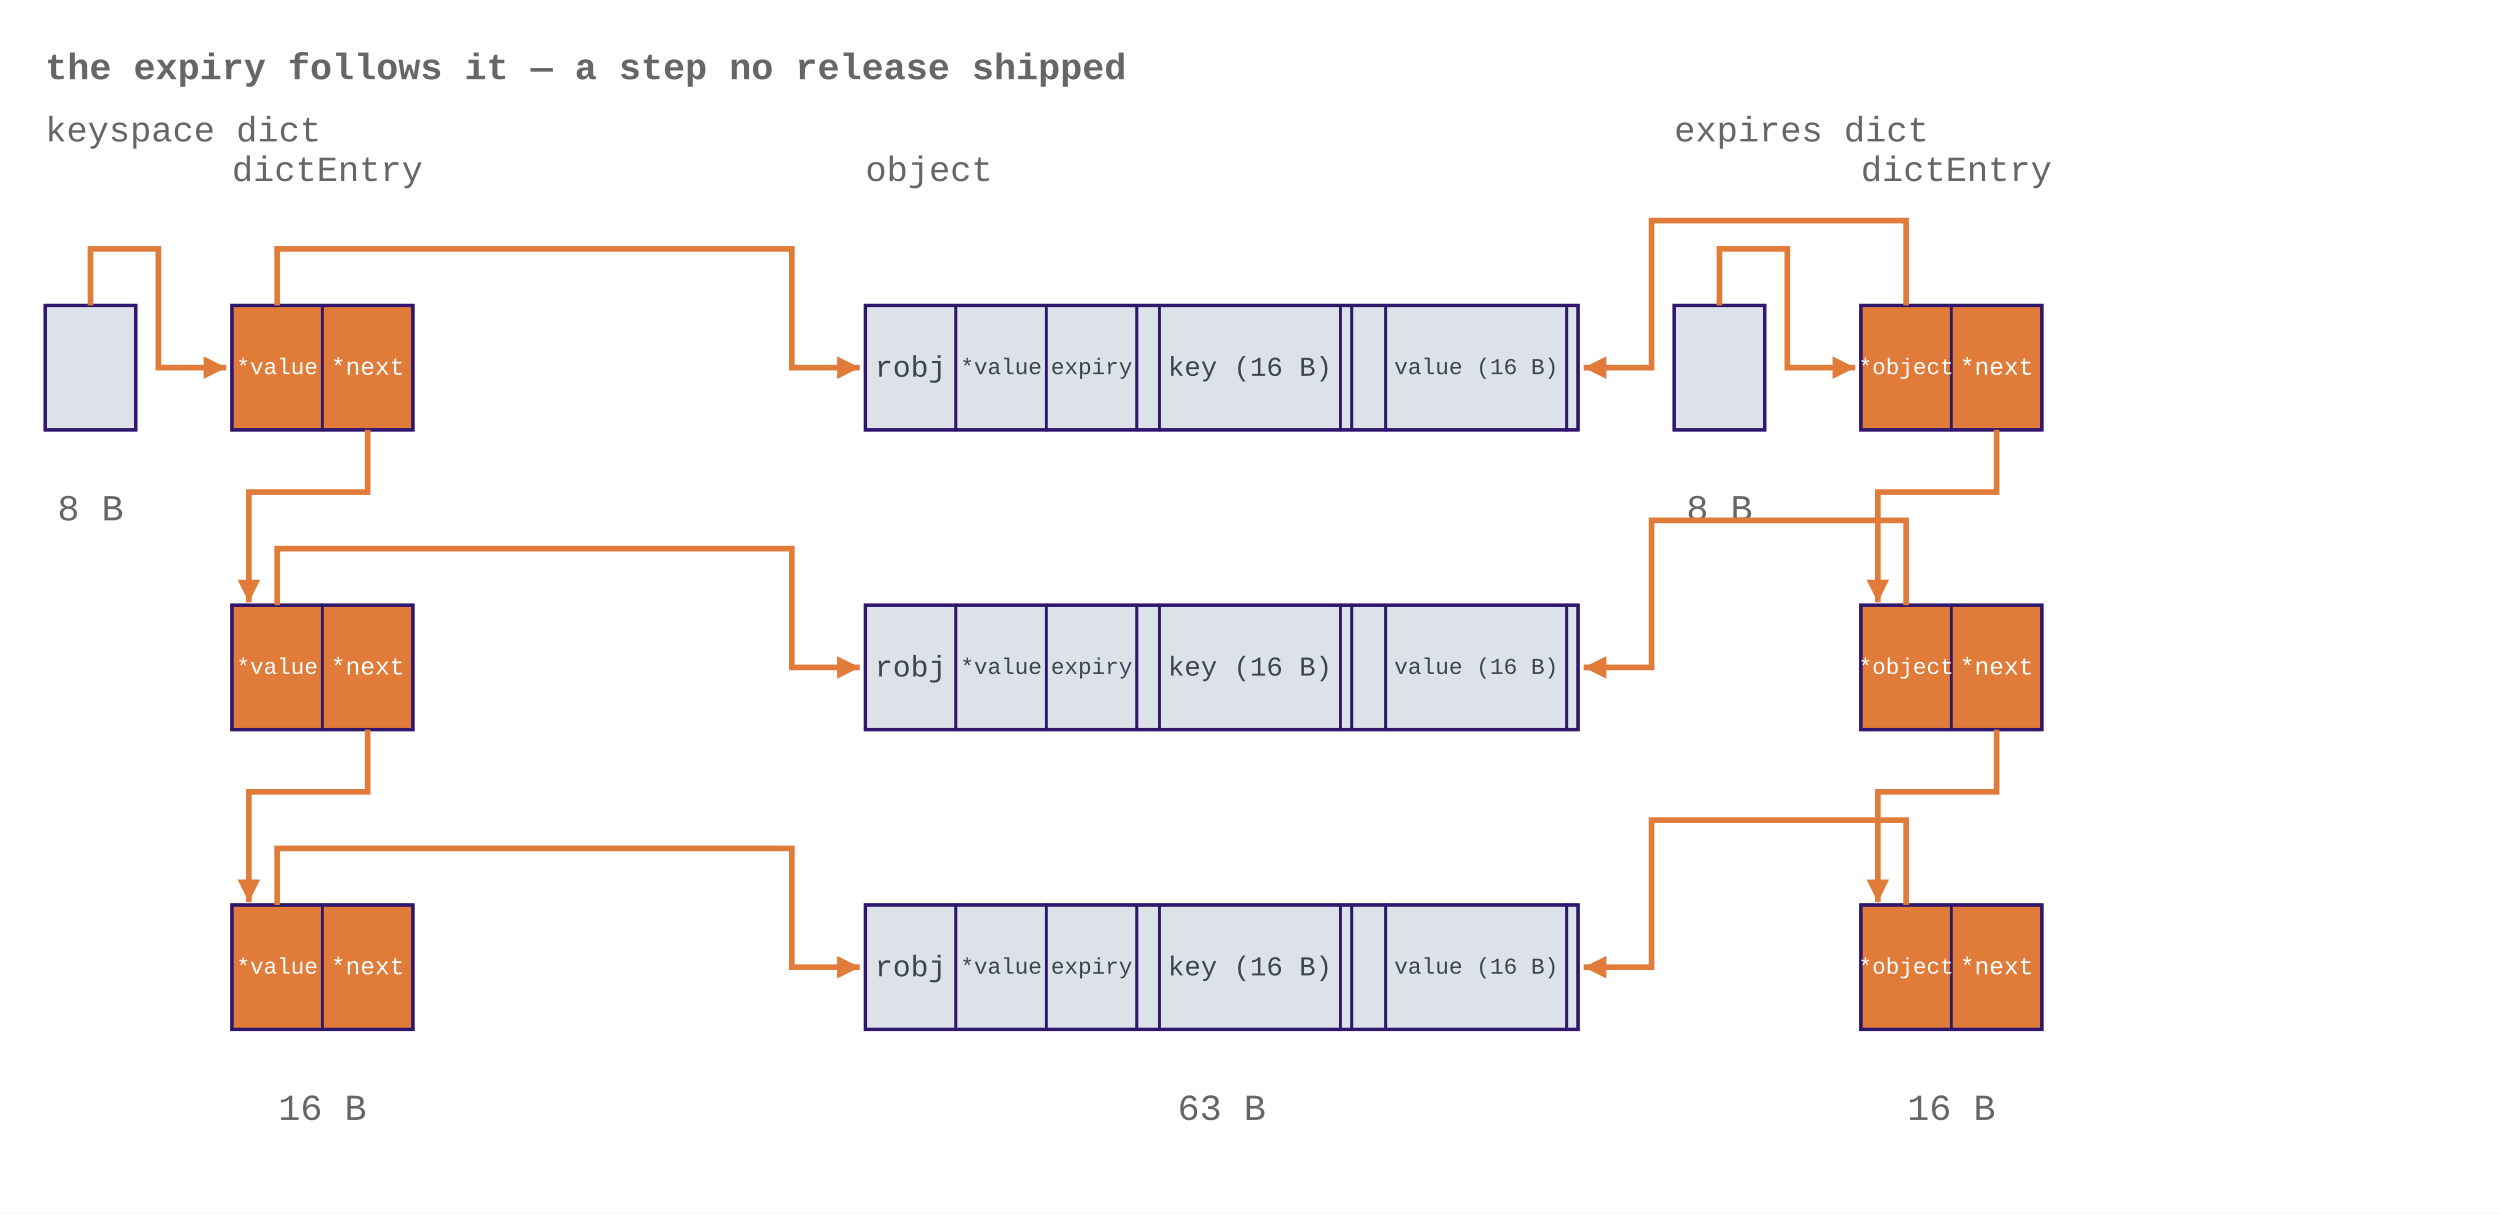
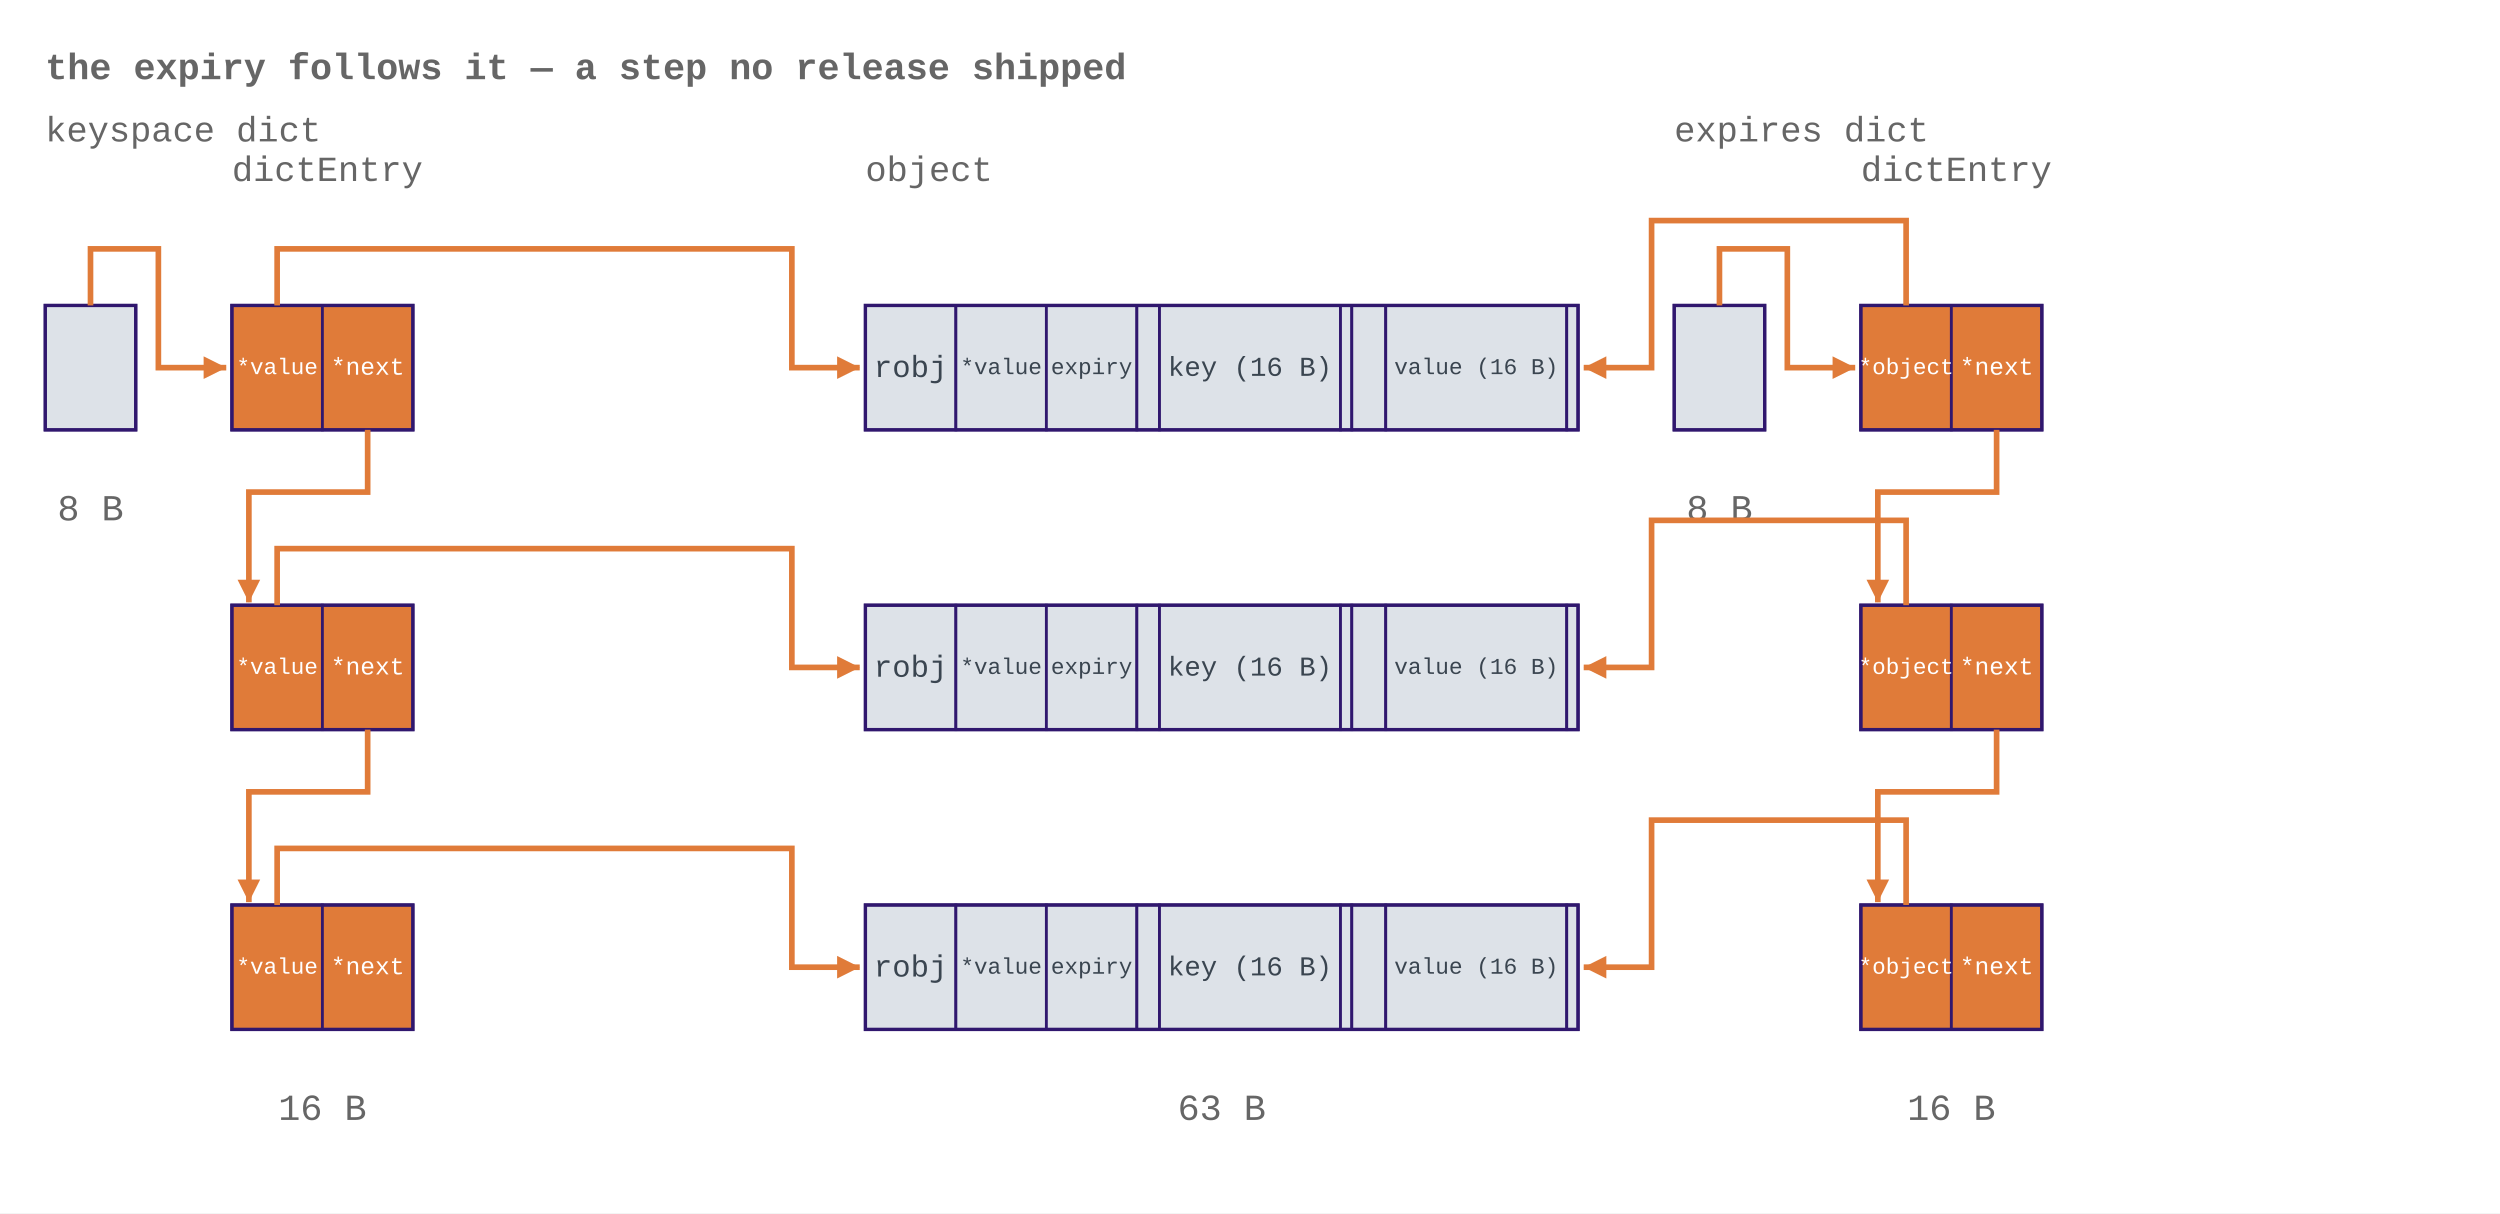
<svg xmlns="http://www.w3.org/2000/svg" width="884" viewBox="0 0 884 429" font-family="'Fira Mono', Consolas, Menlo, Monaco, 'Courier New', monospace">
  <defs>
    <defs>
      <pattern id="fd-hatch" width="6" height="6" patternTransform="rotate(45)" patternUnits="userSpaceOnUse">
        <rect class="fd-hatch-background" fill="#f5f7f7" width="6" height="6" />
        <line class="fd-hatch-lines" stroke="#b9c2cc" stroke-width="1.5" x1="0" y1="0" x2="0" y2="6" />
      </pattern>
    </defs>
    <marker id="arrowhead" markerWidth="8" markerHeight="8" refX="7" refY="4" orient="auto">
      <path d="M0,0 L8,4 L0,8 z" fill="#e07b39" />
    </marker>
  </defs>
  <rect width="884" height="429" fill="#ffffff" />
  <text x="16.0" y="28.0" font-family="'Fira Mono', Consolas, Menlo, Monaco, 'Courier New', monospace" font-size="13" font-weight="bold" fill="#666666" text-anchor="start">the expiry follows it — a step no release shipped</text>
  <g transform="translate(16.00 108.00)">
    <rect class="fd-role-overhead" fill="#dde2e8" stroke="#30176e" stroke-width="1" x="0.0" y="0.0" width="32.0" height="44" rx="0" />
  </g>
  <rect x="16.0" y="108.0" width="32.0" height="44.0" fill="none" stroke="#30176e" stroke-width="1.2" />
  <text x="32.0" y="184.0" font-family="'Fira Mono', Consolas, Menlo, Monaco, 'Courier New', monospace" font-size="13" font-weight="normal" fill="#666666" text-anchor="middle">8 B</text>
  <path d="M32.0,108.0 L32.0,88.0 L56.0,88.0 L56.0,130.0 L80.0,130.0" stroke="#e07b39" stroke-width="2" fill="none" />
  <polygon points="80.0,130.0 72.0,126.0 72.0,134.0" fill="#e07b39" />
  <g transform="translate(592.00 108.00)">
    <rect class="fd-role-overhead" fill="#dde2e8" stroke="#30176e" stroke-width="1" x="0.0" y="0.0" width="32.0" height="44" rx="0" />
  </g>
  <rect x="592.0" y="108.0" width="32.0" height="44.0" fill="none" stroke="#30176e" stroke-width="1.2" />
  <text x="608.0" y="184.0" font-family="'Fira Mono', Consolas, Menlo, Monaco, 'Courier New', monospace" font-size="13" font-weight="normal" fill="#666666" text-anchor="middle">8 B</text>
  <path d="M608.0,108.0 L608.0,88.0 L632.0,88.0 L632.0,130.0 L656.0,130.0" stroke="#e07b39" stroke-width="2" fill="none" />
  <polygon points="656.0,130.0 648.0,126.0 648.0,134.0" fill="#e07b39" />
  <g transform="translate(82.00 108.00)">
    <rect class="fd-role-pointer" fill="#e07b39" stroke="#30176e" stroke-width="1" x="0.0" y="0.0" width="32.0" height="44" rx="0" />
    <rect class="fd-role-pointer" fill="#e07b39" stroke="#30176e" stroke-width="1" x="32.0" y="0.0" width="32.0" height="44" rx="0" />
  </g>
  <rect x="82.0" y="108.0" width="64.0" height="44.0" fill="none" stroke="#30176e" stroke-width="1.2" />
  <text x="98.0" y="132.3" font-family="'Fira Mono', Consolas, Menlo, Monaco, 'Courier New', monospace" font-size="8.0" font-weight="normal" fill="#ffffff" text-anchor="middle">*value</text>
  <text x="130.0" y="132.5" font-family="'Fira Mono', Consolas, Menlo, Monaco, 'Courier New', monospace" font-size="8.667" font-weight="normal" fill="#ffffff" text-anchor="middle">*next</text>
  <g transform="translate(306.00 108.00)">
    <rect class="fd-role-overhead" fill="#dde2e8" stroke="#30176e" stroke-width="1" x="0.0" y="0.0" width="32.0" height="44" rx="0" />
    <rect class="fd-role-overhead" fill="#dde2e8" stroke="#30176e" stroke-width="1" x="32.0" y="0.0" width="32.0" height="44" rx="0" />
    <rect class="fd-role-overhead" fill="#dde2e8" stroke="#30176e" stroke-width="1" x="64.0" y="0.0" width="32.0" height="44" rx="0" />
    <rect class="fd-role-overhead" fill="#dde2e8" stroke="#30176e" stroke-width="1" x="96.0" y="0.0" width="8.0" height="44" rx="0" />
    <rect class="fd-role-overhead" fill="#dde2e8" stroke="#30176e" stroke-width="1" x="104.0" y="0.0" width="64.0" height="44" rx="0" />
    <rect class="fd-role-overhead" fill="#dde2e8" stroke="#30176e" stroke-width="1" x="168.0" y="0.0" width="4.0" height="44" rx="0" />
    <rect class="fd-role-overhead" fill="#dde2e8" stroke="#30176e" stroke-width="1" x="172.0" y="0.0" width="12.0" height="44" rx="0" />
    <rect class="fd-role-overhead" fill="#dde2e8" stroke="#30176e" stroke-width="1" x="184.0" y="0.0" width="64.0" height="44" rx="0" />
    <rect class="fd-role-overhead" fill="#dde2e8" stroke="#30176e" stroke-width="1" x="248.0" y="0.0" width="4.0" height="44" rx="0" />
  </g>
  <rect x="306.0" y="108.0" width="252.0" height="44.0" fill="none" stroke="#30176e" stroke-width="1.2" />
-   <text x="322.0" y="133.2" font-family="'Fira Mono', Consolas, Menlo, Monaco, 'Courier New', monospace" font-size="10.5" font-weight="normal" fill="#3a4550" text-anchor="middle">robj</text>
+   <text x="322.0" y="133.3" font-family="'Fira Mono', Consolas, Menlo, Monaco, 'Courier New', monospace" font-size="10.833" font-weight="normal" fill="#3a4550" text-anchor="middle">robj</text>
  <text x="354.0" y="132.3" font-family="'Fira Mono', Consolas, Menlo, Monaco, 'Courier New', monospace" font-size="8.0" font-weight="normal" fill="#3a4550" text-anchor="middle">*value</text>
  <text x="386.0" y="132.3" font-family="'Fira Mono', Consolas, Menlo, Monaco, 'Courier New', monospace" font-size="8.0" font-weight="normal" fill="#3a4550" text-anchor="middle">expiry</text>
  <text x="442.0" y="132.9" font-family="'Fira Mono', Consolas, Menlo, Monaco, 'Courier New', monospace" font-size="9.667" font-weight="normal" fill="#3a4550" text-anchor="middle">key (16 B)</text>
  <text x="522.0" y="132.3" font-family="'Fira Mono', Consolas, Menlo, Monaco, 'Courier New', monospace" font-size="8.056" font-weight="normal" fill="#3a4550" text-anchor="middle">value (16 B)</text>
  <g transform="translate(658.00 108.00)">
    <rect class="fd-role-pointer" fill="#e07b39" stroke="#30176e" stroke-width="1" x="0.0" y="0.0" width="32.0" height="44" rx="0" />
    <rect class="fd-role-pointer" fill="#e07b39" stroke="#30176e" stroke-width="1" x="32.0" y="0.0" width="32.0" height="44" rx="0" />
  </g>
  <rect x="658.0" y="108.0" width="64.0" height="44.0" fill="none" stroke="#30176e" stroke-width="1.2" />
  <text x="674.0" y="132.3" font-family="'Fira Mono', Consolas, Menlo, Monaco, 'Courier New', monospace" font-size="8.0" font-weight="normal" fill="#ffffff" text-anchor="middle">*object</text>
  <text x="706.0" y="132.5" font-family="'Fira Mono', Consolas, Menlo, Monaco, 'Courier New', monospace" font-size="8.667" font-weight="normal" fill="#ffffff" text-anchor="middle">*next</text>
  <path d="M98.0,108.0 L98.0,88.0 L280.0,88.0 L280.0,130.0 L304.0,130.0" stroke="#e07b39" stroke-width="2" fill="none" />
  <polygon points="304.0,130.0 296.0,126.0 296.0,134.0" fill="#e07b39" />
  <path d="M674.0,108.0 L674.0,78.0 L584.0,78.0 L584.0,130.0 L560.0,130.0" stroke="#e07b39" stroke-width="2" fill="none" />
  <polygon points="560.0,130.0 568.0,126.0 568.0,134.0" fill="#e07b39" />
  <path d="M130.0,152.0 L130.0,174.0 L88.0,174.0 L88.0,213.0" stroke="#e07b39" stroke-width="2" fill="none" />
  <polygon points="88.0,213.0 84.0,205.0 92.0,205.0" fill="#e07b39" />
  <path d="M706.0,152.0 L706.0,174.0 L664.0,174.0 L664.0,213.0" stroke="#e07b39" stroke-width="2" fill="none" />
  <polygon points="664.0,213.0 660.0,205.0 668.0,205.0" fill="#e07b39" />
  <g transform="translate(82.00 214.00)">
    <rect class="fd-role-pointer" fill="#e07b39" stroke="#30176e" stroke-width="1" x="0.0" y="0.0" width="32.0" height="44" rx="0" />
    <rect class="fd-role-pointer" fill="#e07b39" stroke="#30176e" stroke-width="1" x="32.0" y="0.0" width="32.0" height="44" rx="0" />
  </g>
  <rect x="82.0" y="214.0" width="64.0" height="44.0" fill="none" stroke="#30176e" stroke-width="1.2" />
  <text x="98.0" y="238.3" font-family="'Fira Mono', Consolas, Menlo, Monaco, 'Courier New', monospace" font-size="8.0" font-weight="normal" fill="#ffffff" text-anchor="middle">*value</text>
  <text x="130.0" y="238.5" font-family="'Fira Mono', Consolas, Menlo, Monaco, 'Courier New', monospace" font-size="8.667" font-weight="normal" fill="#ffffff" text-anchor="middle">*next</text>
  <g transform="translate(306.00 214.00)">
    <rect class="fd-role-overhead" fill="#dde2e8" stroke="#30176e" stroke-width="1" x="0.0" y="0.0" width="32.0" height="44" rx="0" />
    <rect class="fd-role-overhead" fill="#dde2e8" stroke="#30176e" stroke-width="1" x="32.0" y="0.0" width="32.0" height="44" rx="0" />
    <rect class="fd-role-overhead" fill="#dde2e8" stroke="#30176e" stroke-width="1" x="64.0" y="0.0" width="32.0" height="44" rx="0" />
    <rect class="fd-role-overhead" fill="#dde2e8" stroke="#30176e" stroke-width="1" x="96.0" y="0.0" width="8.0" height="44" rx="0" />
    <rect class="fd-role-overhead" fill="#dde2e8" stroke="#30176e" stroke-width="1" x="104.0" y="0.0" width="64.0" height="44" rx="0" />
    <rect class="fd-role-overhead" fill="#dde2e8" stroke="#30176e" stroke-width="1" x="168.0" y="0.0" width="4.0" height="44" rx="0" />
    <rect class="fd-role-overhead" fill="#dde2e8" stroke="#30176e" stroke-width="1" x="172.0" y="0.0" width="12.0" height="44" rx="0" />
    <rect class="fd-role-overhead" fill="#dde2e8" stroke="#30176e" stroke-width="1" x="184.0" y="0.0" width="64.0" height="44" rx="0" />
    <rect class="fd-role-overhead" fill="#dde2e8" stroke="#30176e" stroke-width="1" x="248.0" y="0.0" width="4.0" height="44" rx="0" />
  </g>
  <rect x="306.0" y="214.0" width="252.0" height="44.0" fill="none" stroke="#30176e" stroke-width="1.2" />
-   <text x="322.0" y="239.2" font-family="'Fira Mono', Consolas, Menlo, Monaco, 'Courier New', monospace" font-size="10.5" font-weight="normal" fill="#3a4550" text-anchor="middle">robj</text>
+   <text x="322.0" y="239.3" font-family="'Fira Mono', Consolas, Menlo, Monaco, 'Courier New', monospace" font-size="10.833" font-weight="normal" fill="#3a4550" text-anchor="middle">robj</text>
  <text x="354.0" y="238.3" font-family="'Fira Mono', Consolas, Menlo, Monaco, 'Courier New', monospace" font-size="8.0" font-weight="normal" fill="#3a4550" text-anchor="middle">*value</text>
  <text x="386.0" y="238.3" font-family="'Fira Mono', Consolas, Menlo, Monaco, 'Courier New', monospace" font-size="8.0" font-weight="normal" fill="#3a4550" text-anchor="middle">expiry</text>
  <text x="442.0" y="238.9" font-family="'Fira Mono', Consolas, Menlo, Monaco, 'Courier New', monospace" font-size="9.667" font-weight="normal" fill="#3a4550" text-anchor="middle">key (16 B)</text>
  <text x="522.0" y="238.3" font-family="'Fira Mono', Consolas, Menlo, Monaco, 'Courier New', monospace" font-size="8.056" font-weight="normal" fill="#3a4550" text-anchor="middle">value (16 B)</text>
  <g transform="translate(658.00 214.00)">
    <rect class="fd-role-pointer" fill="#e07b39" stroke="#30176e" stroke-width="1" x="0.0" y="0.0" width="32.0" height="44" rx="0" />
    <rect class="fd-role-pointer" fill="#e07b39" stroke="#30176e" stroke-width="1" x="32.0" y="0.0" width="32.0" height="44" rx="0" />
  </g>
  <rect x="658.0" y="214.0" width="64.0" height="44.0" fill="none" stroke="#30176e" stroke-width="1.2" />
  <text x="674.0" y="238.3" font-family="'Fira Mono', Consolas, Menlo, Monaco, 'Courier New', monospace" font-size="8.0" font-weight="normal" fill="#ffffff" text-anchor="middle">*object</text>
  <text x="706.0" y="238.5" font-family="'Fira Mono', Consolas, Menlo, Monaco, 'Courier New', monospace" font-size="8.667" font-weight="normal" fill="#ffffff" text-anchor="middle">*next</text>
  <path d="M98.0,214.0 L98.0,194.0 L280.0,194.0 L280.0,236.0 L304.0,236.0" stroke="#e07b39" stroke-width="2" fill="none" />
  <polygon points="304.0,236.0 296.0,232.0 296.0,240.0" fill="#e07b39" />
  <path d="M674.0,214.0 L674.0,184.0 L584.0,184.0 L584.0,236.0 L560.0,236.0" stroke="#e07b39" stroke-width="2" fill="none" />
  <polygon points="560.0,236.0 568.0,232.0 568.0,240.0" fill="#e07b39" />
  <path d="M130.0,258.0 L130.0,280.0 L88.0,280.0 L88.0,319.0" stroke="#e07b39" stroke-width="2" fill="none" />
  <polygon points="88.0,319.0 84.0,311.0 92.0,311.0" fill="#e07b39" />
  <path d="M706.0,258.0 L706.0,280.0 L664.0,280.0 L664.0,319.0" stroke="#e07b39" stroke-width="2" fill="none" />
  <polygon points="664.0,319.0 660.0,311.0 668.0,311.0" fill="#e07b39" />
  <g transform="translate(82.00 320.00)">
    <rect class="fd-role-pointer" fill="#e07b39" stroke="#30176e" stroke-width="1" x="0.0" y="0.0" width="32.0" height="44" rx="0" />
    <rect class="fd-role-pointer" fill="#e07b39" stroke="#30176e" stroke-width="1" x="32.0" y="0.0" width="32.0" height="44" rx="0" />
  </g>
  <rect x="82.0" y="320.0" width="64.0" height="44.0" fill="none" stroke="#30176e" stroke-width="1.2" />
  <text x="98.0" y="344.3" font-family="'Fira Mono', Consolas, Menlo, Monaco, 'Courier New', monospace" font-size="8.0" font-weight="normal" fill="#ffffff" text-anchor="middle">*value</text>
  <text x="130.0" y="344.5" font-family="'Fira Mono', Consolas, Menlo, Monaco, 'Courier New', monospace" font-size="8.667" font-weight="normal" fill="#ffffff" text-anchor="middle">*next</text>
  <text x="114.0" y="396.0" font-family="'Fira Mono', Consolas, Menlo, Monaco, 'Courier New', monospace" font-size="13" font-weight="normal" fill="#666666" text-anchor="middle">16 B</text>
  <g transform="translate(306.00 320.00)">
    <rect class="fd-role-overhead" fill="#dde2e8" stroke="#30176e" stroke-width="1" x="0.0" y="0.0" width="32.0" height="44" rx="0" />
    <rect class="fd-role-overhead" fill="#dde2e8" stroke="#30176e" stroke-width="1" x="32.0" y="0.0" width="32.0" height="44" rx="0" />
    <rect class="fd-role-overhead" fill="#dde2e8" stroke="#30176e" stroke-width="1" x="64.0" y="0.0" width="32.0" height="44" rx="0" />
    <rect class="fd-role-overhead" fill="#dde2e8" stroke="#30176e" stroke-width="1" x="96.0" y="0.0" width="8.0" height="44" rx="0" />
    <rect class="fd-role-overhead" fill="#dde2e8" stroke="#30176e" stroke-width="1" x="104.0" y="0.0" width="64.0" height="44" rx="0" />
    <rect class="fd-role-overhead" fill="#dde2e8" stroke="#30176e" stroke-width="1" x="168.0" y="0.0" width="4.0" height="44" rx="0" />
    <rect class="fd-role-overhead" fill="#dde2e8" stroke="#30176e" stroke-width="1" x="172.0" y="0.0" width="12.0" height="44" rx="0" />
    <rect class="fd-role-overhead" fill="#dde2e8" stroke="#30176e" stroke-width="1" x="184.0" y="0.0" width="64.0" height="44" rx="0" />
    <rect class="fd-role-overhead" fill="#dde2e8" stroke="#30176e" stroke-width="1" x="248.0" y="0.0" width="4.0" height="44" rx="0" />
  </g>
  <rect x="306.0" y="320.0" width="252.0" height="44.0" fill="none" stroke="#30176e" stroke-width="1.2" />
-   <text x="322.0" y="345.2" font-family="'Fira Mono', Consolas, Menlo, Monaco, 'Courier New', monospace" font-size="10.5" font-weight="normal" fill="#3a4550" text-anchor="middle">robj</text>
+   <text x="322.0" y="345.3" font-family="'Fira Mono', Consolas, Menlo, Monaco, 'Courier New', monospace" font-size="10.833" font-weight="normal" fill="#3a4550" text-anchor="middle">robj</text>
  <text x="354.0" y="344.3" font-family="'Fira Mono', Consolas, Menlo, Monaco, 'Courier New', monospace" font-size="8.0" font-weight="normal" fill="#3a4550" text-anchor="middle">*value</text>
  <text x="386.0" y="344.3" font-family="'Fira Mono', Consolas, Menlo, Monaco, 'Courier New', monospace" font-size="8.0" font-weight="normal" fill="#3a4550" text-anchor="middle">expiry</text>
  <text x="442.0" y="344.9" font-family="'Fira Mono', Consolas, Menlo, Monaco, 'Courier New', monospace" font-size="9.667" font-weight="normal" fill="#3a4550" text-anchor="middle">key (16 B)</text>
  <text x="522.0" y="344.3" font-family="'Fira Mono', Consolas, Menlo, Monaco, 'Courier New', monospace" font-size="8.056" font-weight="normal" fill="#3a4550" text-anchor="middle">value (16 B)</text>
  <text x="432.0" y="396.0" font-family="'Fira Mono', Consolas, Menlo, Monaco, 'Courier New', monospace" font-size="13" font-weight="normal" fill="#666666" text-anchor="middle">63 B</text>
  <g transform="translate(658.00 320.00)">
    <rect class="fd-role-pointer" fill="#e07b39" stroke="#30176e" stroke-width="1" x="0.0" y="0.0" width="32.0" height="44" rx="0" />
    <rect class="fd-role-pointer" fill="#e07b39" stroke="#30176e" stroke-width="1" x="32.0" y="0.0" width="32.0" height="44" rx="0" />
  </g>
  <rect x="658.0" y="320.0" width="64.0" height="44.0" fill="none" stroke="#30176e" stroke-width="1.2" />
  <text x="674.0" y="344.3" font-family="'Fira Mono', Consolas, Menlo, Monaco, 'Courier New', monospace" font-size="8.0" font-weight="normal" fill="#ffffff" text-anchor="middle">*object</text>
  <text x="706.0" y="344.5" font-family="'Fira Mono', Consolas, Menlo, Monaco, 'Courier New', monospace" font-size="8.667" font-weight="normal" fill="#ffffff" text-anchor="middle">*next</text>
  <text x="690.0" y="396.0" font-family="'Fira Mono', Consolas, Menlo, Monaco, 'Courier New', monospace" font-size="13" font-weight="normal" fill="#666666" text-anchor="middle">16 B</text>
  <path d="M98.0,320.0 L98.0,300.0 L280.0,300.0 L280.0,342.0 L304.0,342.0" stroke="#e07b39" stroke-width="2" fill="none" />
  <polygon points="304.0,342.0 296.0,338.0 296.0,346.0" fill="#e07b39" />
  <path d="M674.0,320.0 L674.0,290.0 L584.0,290.0 L584.0,342.0 L560.0,342.0" stroke="#e07b39" stroke-width="2" fill="none" />
  <polygon points="560.0,342.0 568.0,338.0 568.0,346.0" fill="#e07b39" />
  <text x="16.0" y="50.0" font-family="'Fira Mono', Consolas, Menlo, Monaco, 'Courier New', monospace" font-size="12.5" font-weight="normal" fill="#666666" text-anchor="start">keyspace dict</text>
  <text x="82.0" y="64.0" font-family="'Fira Mono', Consolas, Menlo, Monaco, 'Courier New', monospace" font-size="12.5" font-weight="normal" fill="#666666" text-anchor="start">dictEntry</text>
  <text x="306.0" y="64.0" font-family="'Fira Mono', Consolas, Menlo, Monaco, 'Courier New', monospace" font-size="12.5" font-weight="normal" fill="#666666" text-anchor="start">object</text>
  <text x="592.0" y="50.0" font-family="'Fira Mono', Consolas, Menlo, Monaco, 'Courier New', monospace" font-size="12.5" font-weight="normal" fill="#666666" text-anchor="start">expires dict</text>
  <text x="658.0" y="64.0" font-family="'Fira Mono', Consolas, Menlo, Monaco, 'Courier New', monospace" font-size="12.5" font-weight="normal" fill="#666666" text-anchor="start">dictEntry</text>
</svg>
